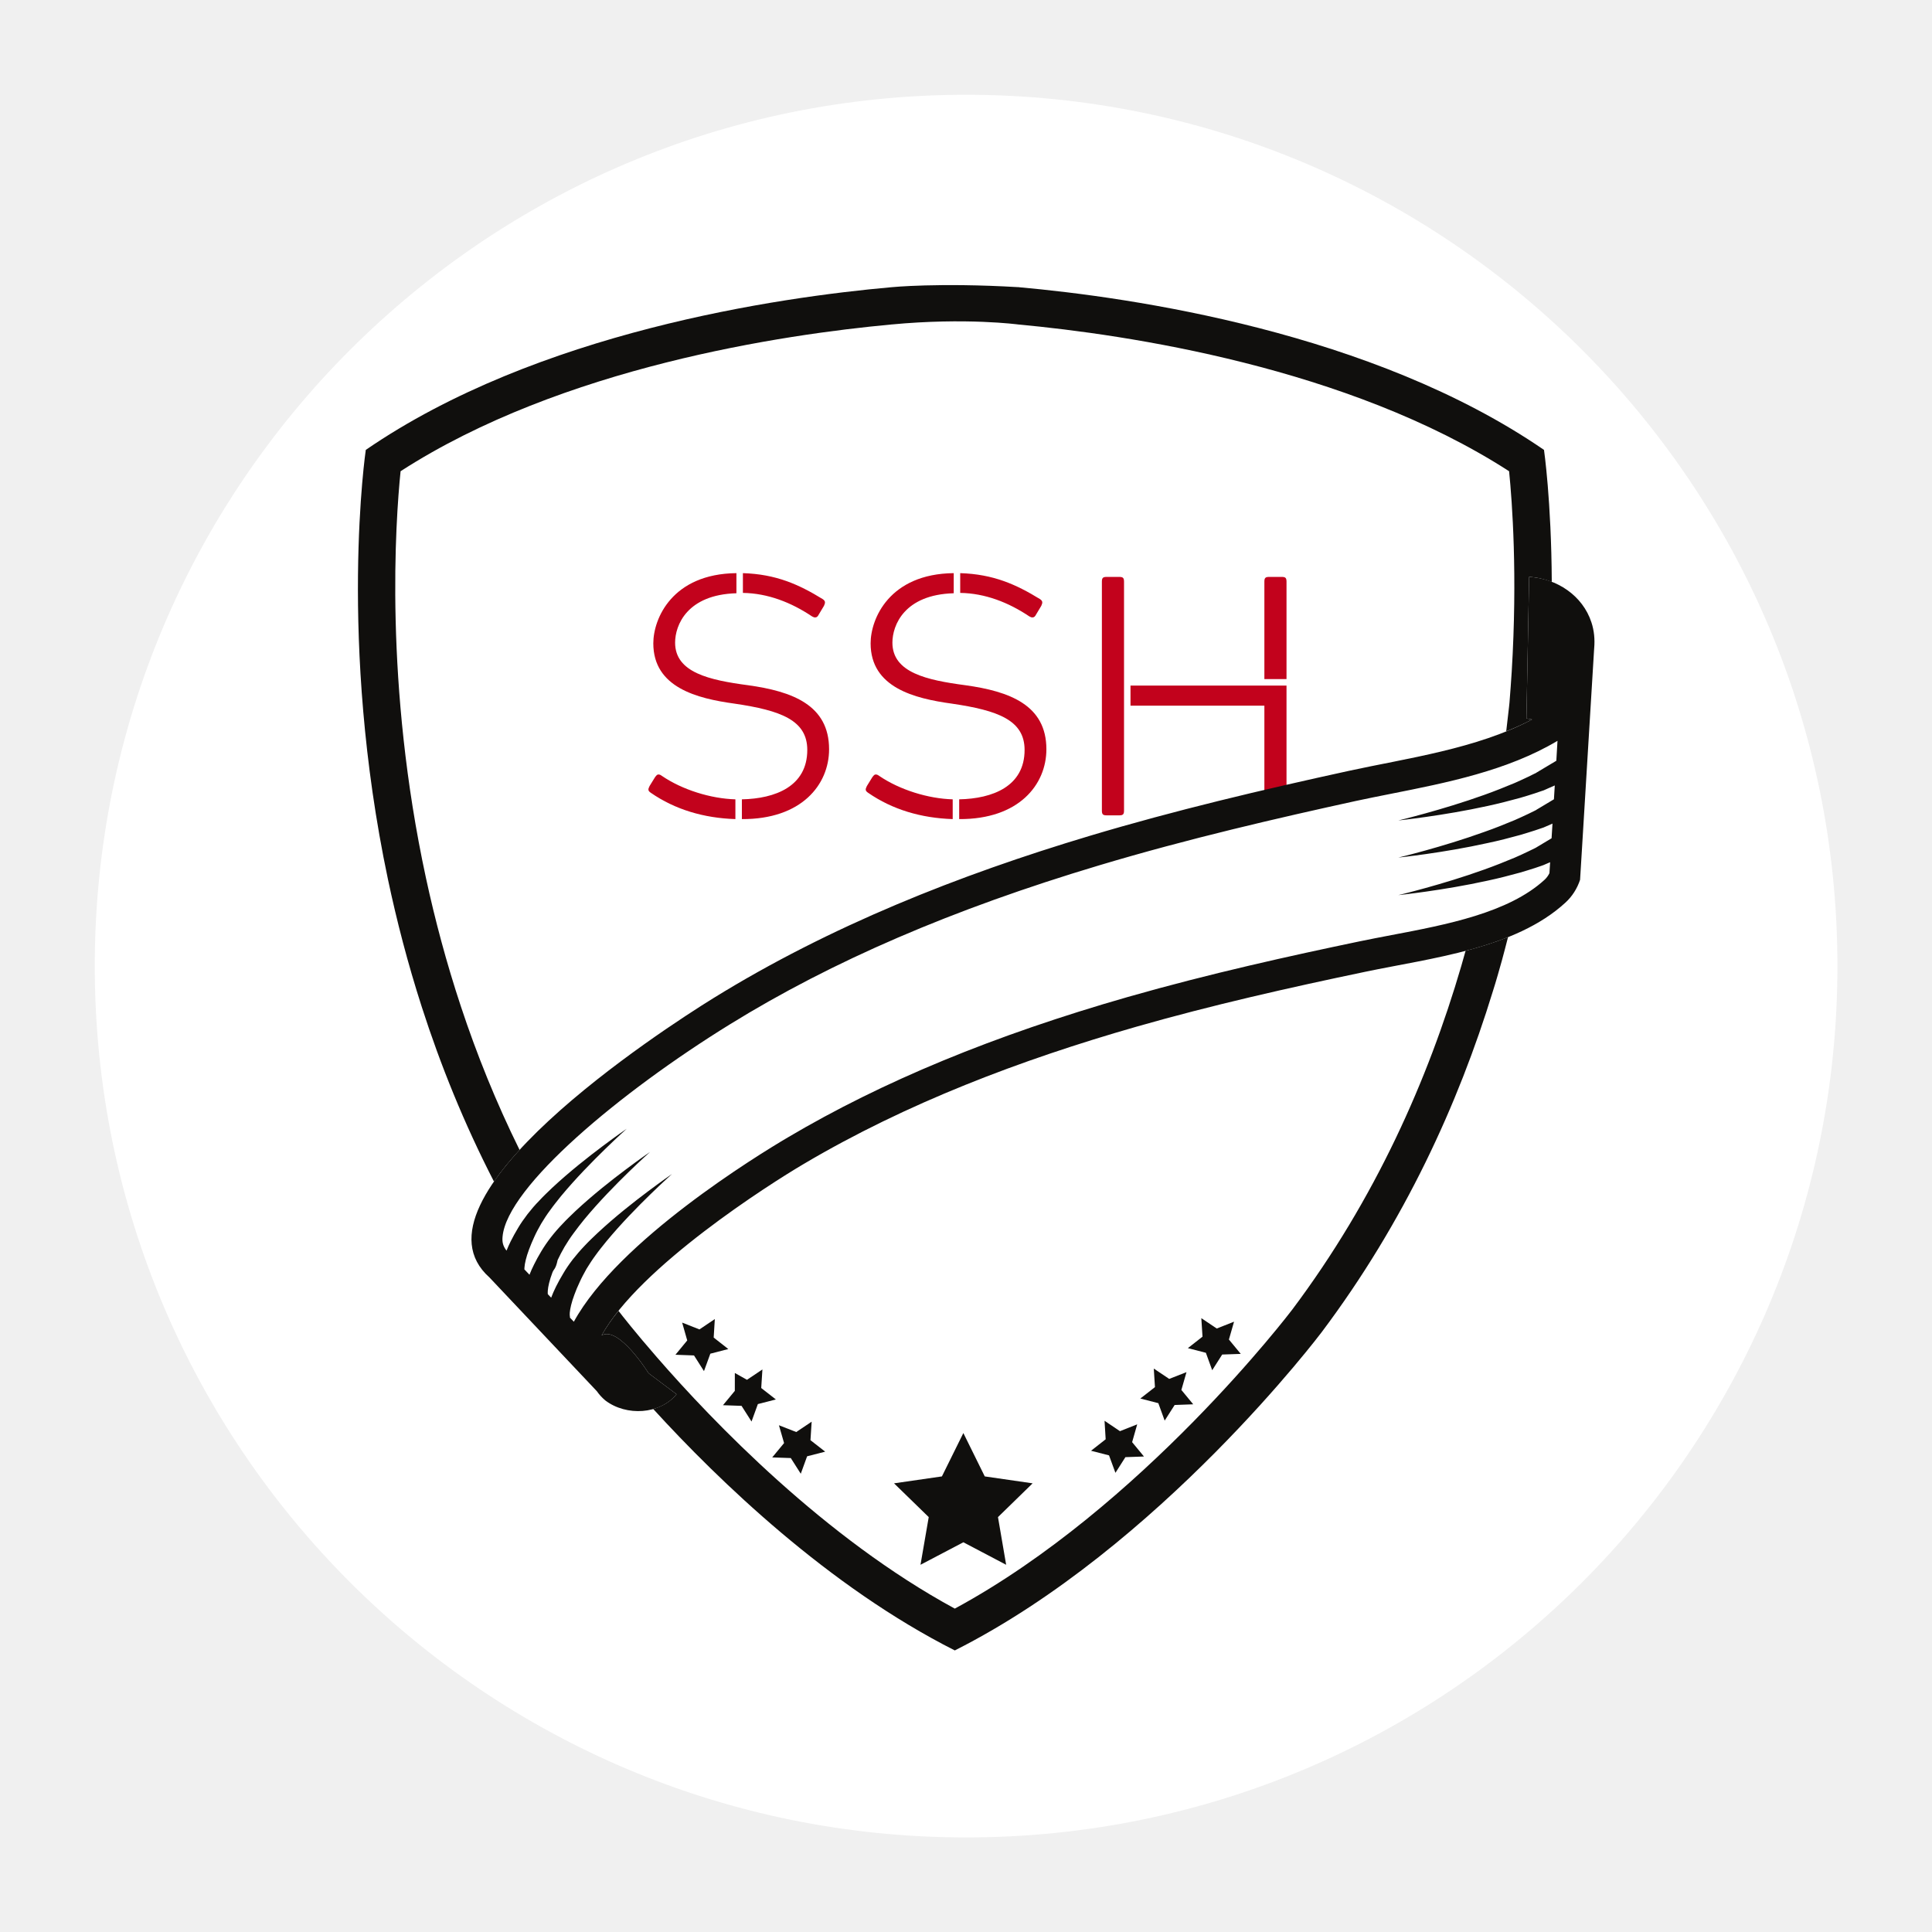
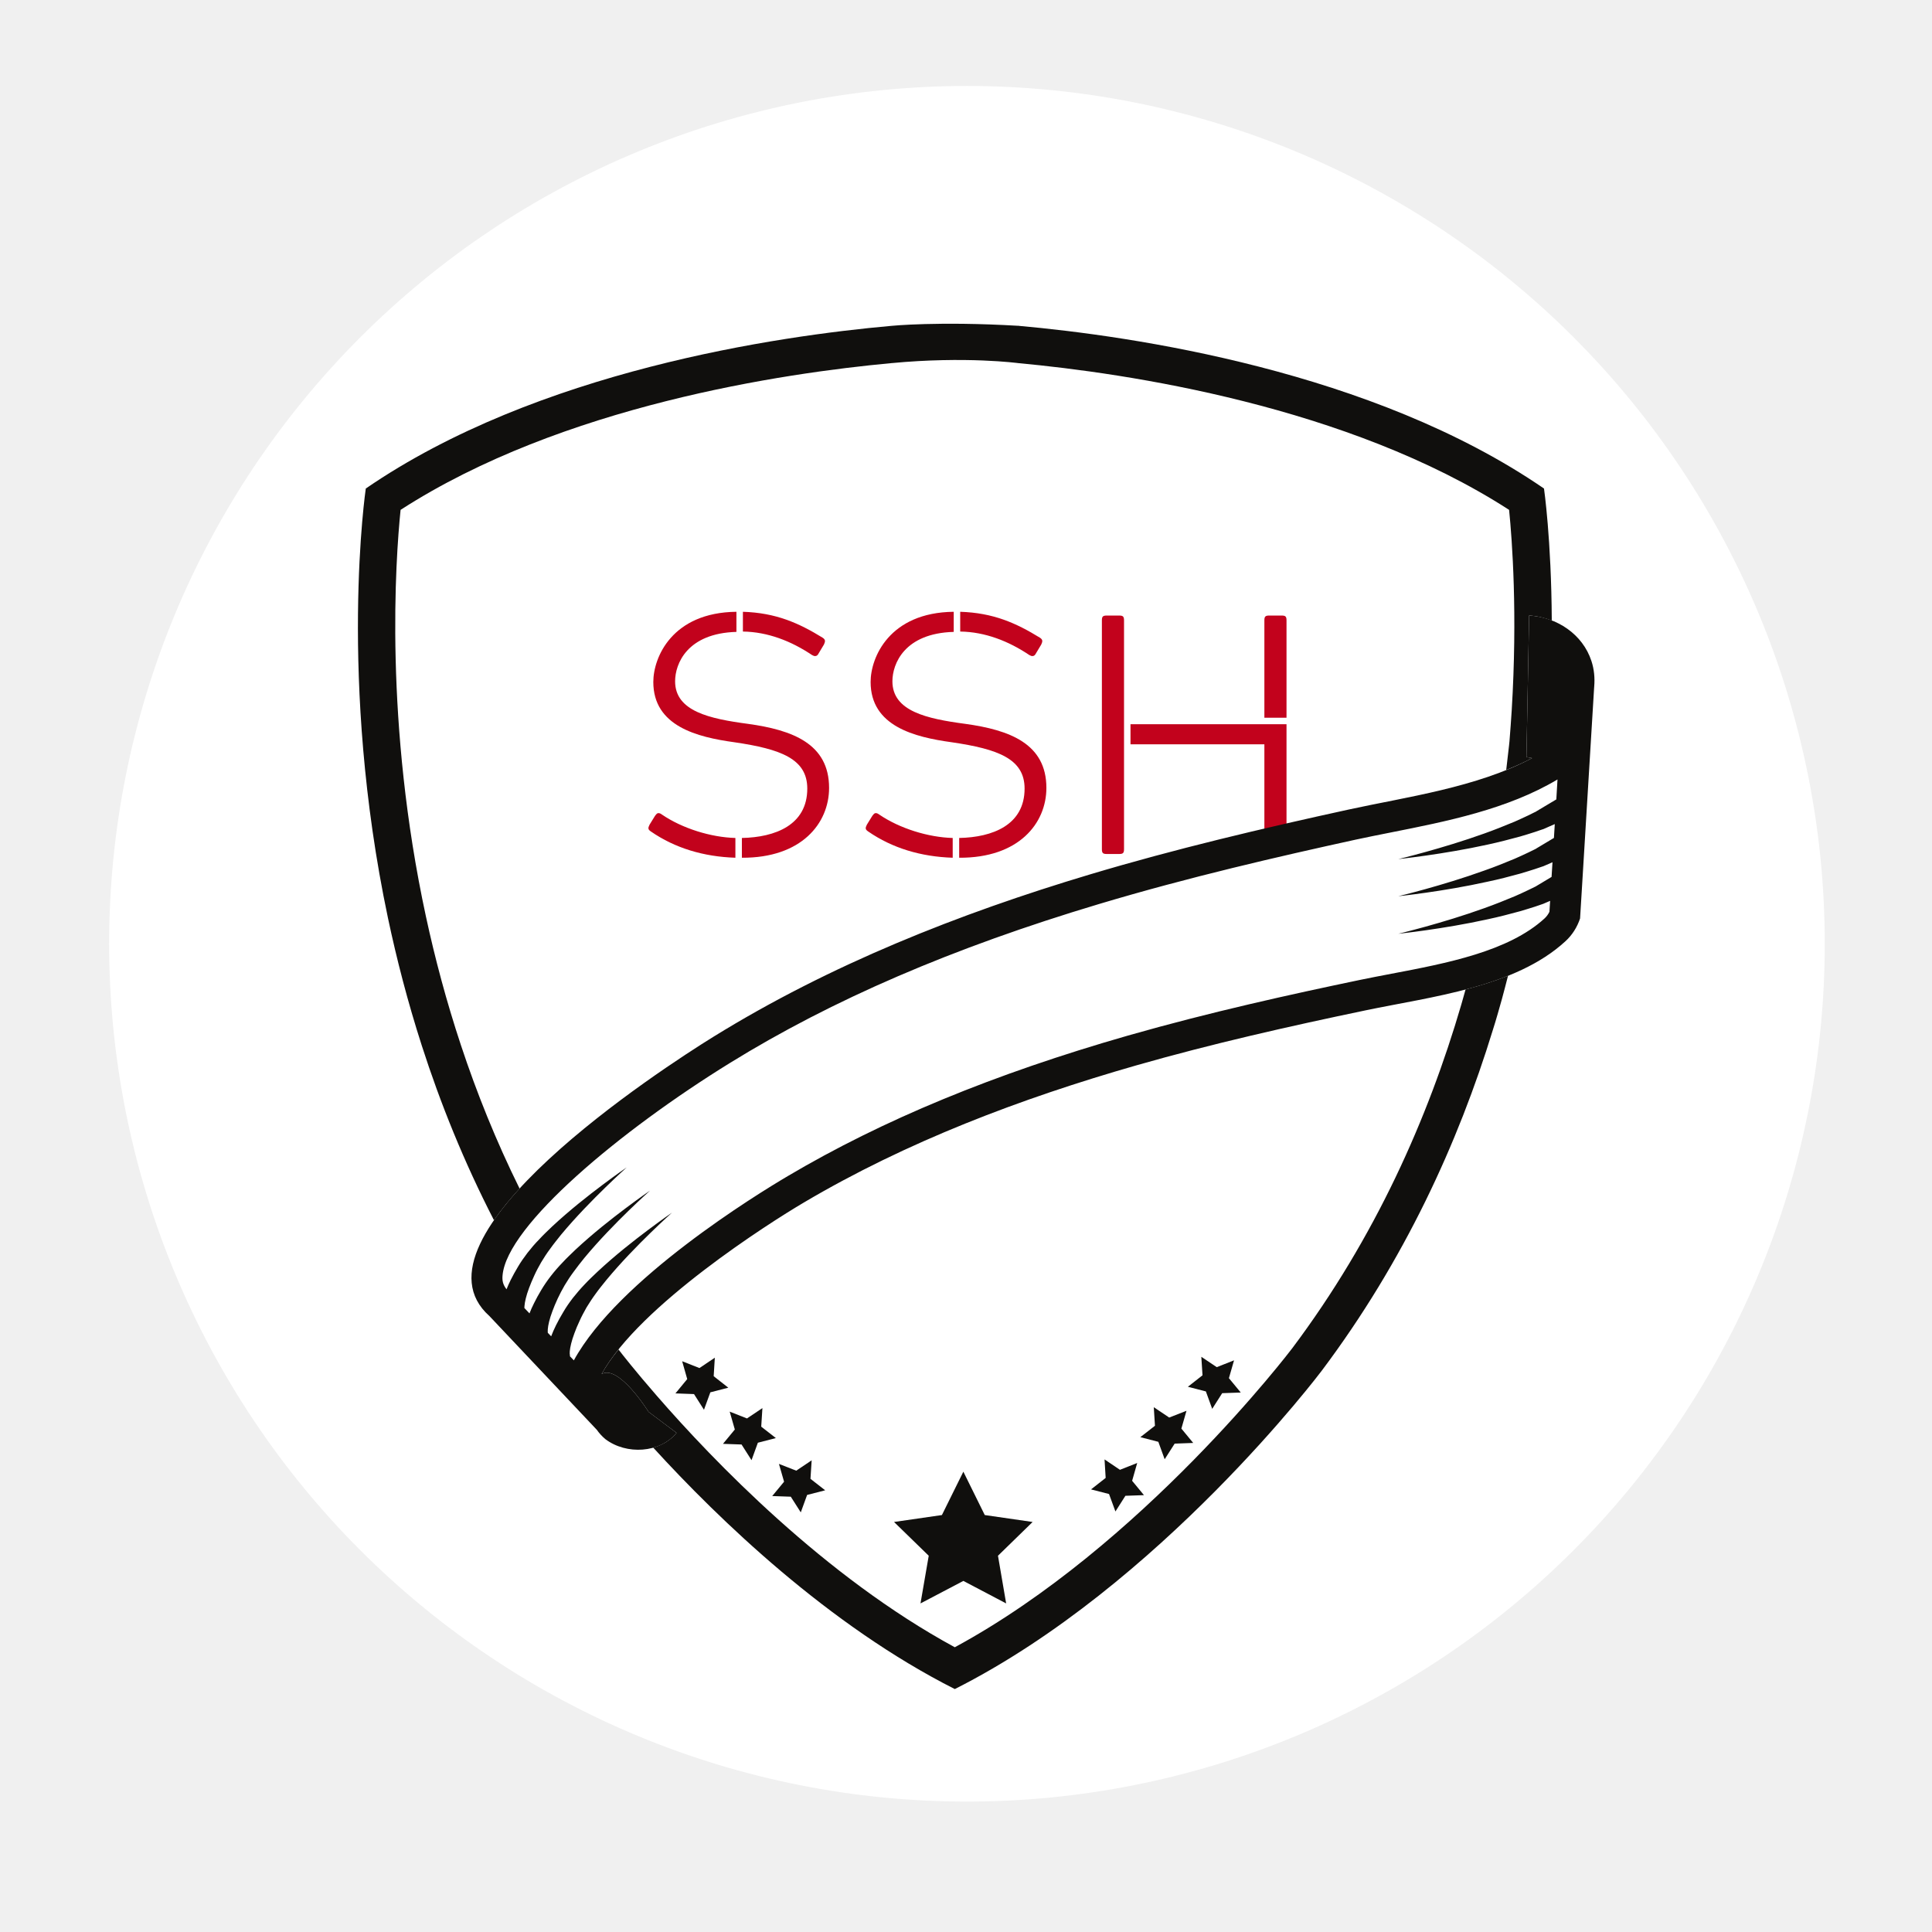
<svg xmlns="http://www.w3.org/2000/svg" width="500" zoomAndPan="magnify" viewBox="0 0 375 375" height="500" preserveAspectRatio="xMidYMid meet" version="1.0">
  <defs>
    <g />
    <clipPath id="id1">
-       <path d="M 18.395 18.395 L 356.645 18.395 L 356.645 356.645 L 18.395 356.645 Z M 18.395 18.395 " clip-rule="nonzero" />
+       <path d="M 21.184 16.684 L 354.184 16.684 L 354.184 349.684 L 21.184 349.684 Z M 21.184 16.684 " clip-rule="nonzero" />
    </clipPath>
    <clipPath id="id2">
-       <path d="M 116 181 L 293 181 L 293 320.348 L 116 320.348 Z M 116 181 " clip-rule="nonzero" />
+       <path d="M 116 189 L 293 189 L 293 327.848 L 116 327.848 Z M 116 189 " clip-rule="nonzero" />
    </clipPath>
    <clipPath id="id3">
-       <path d="M 91 111 L 309.832 111 L 309.832 274 L 91 274 Z M 91 111 " clip-rule="nonzero" />
+       <path d="M 91 119 L 309.832 119 L 309.832 282 L 91 282 Z M 91 119 " clip-rule="nonzero" />
+     </clipPath>
+     <clipPath id="id4">
+       <path d="M 170 62.305 L 202 62.305 L 202 71 L 170 71 Z M 170 62.305 " clip-rule="nonzero" />
    </clipPath>
  </defs>
  <g clip-path="url(#id1)">
-     <path fill="#ffffff" d="M 187.52 18.395 C 94.113 18.395 18.395 94.113 18.395 187.52 C 18.395 280.926 94.113 356.645 187.52 356.645 C 280.926 356.645 356.645 280.926 356.645 187.52 C 356.645 94.113 280.926 18.395 187.52 18.395 " fill-opacity="1" fill-rule="nonzero" />
+     <path fill="#ffffff" d="M 354.184 183.184 C 354.184 185.91 354.117 188.633 353.984 191.355 C 353.852 194.078 353.648 196.793 353.383 199.504 C 353.117 202.215 352.781 204.922 352.383 207.617 C 351.984 210.312 351.516 212.996 350.984 215.668 C 350.453 218.34 349.855 220.996 349.195 223.641 C 348.531 226.285 347.805 228.91 347.016 231.516 C 346.223 234.125 345.371 236.711 344.453 239.277 C 343.535 241.844 342.555 244.383 341.512 246.902 C 340.469 249.418 339.363 251.91 338.199 254.371 C 337.035 256.836 335.809 259.27 334.523 261.672 C 333.242 264.074 331.898 266.445 330.496 268.781 C 329.098 271.121 327.637 273.422 326.125 275.688 C 324.609 277.953 323.043 280.18 321.418 282.367 C 319.797 284.559 318.121 286.707 316.391 288.812 C 314.664 290.918 312.883 292.98 311.055 295 C 309.223 297.02 307.344 298.992 305.418 300.918 C 303.492 302.844 301.52 304.723 299.5 306.555 C 297.48 308.383 295.418 310.164 293.312 311.891 C 291.207 313.621 289.059 315.297 286.867 316.918 C 284.68 318.543 282.453 320.109 280.188 321.625 C 277.922 323.137 275.621 324.598 273.281 325.996 C 270.945 327.398 268.574 328.742 266.172 330.023 C 263.77 331.309 261.336 332.535 258.871 333.699 C 256.41 334.863 253.918 335.969 251.402 337.012 C 248.883 338.055 246.344 339.035 243.777 339.953 C 241.211 340.871 238.625 341.723 236.016 342.516 C 233.41 343.305 230.785 344.031 228.141 344.695 C 225.496 345.355 222.84 345.953 220.168 346.484 C 217.496 347.016 214.812 347.484 212.117 347.883 C 209.422 348.281 206.715 348.617 204.004 348.883 C 201.293 349.148 198.578 349.352 195.855 349.484 C 193.133 349.617 190.41 349.684 187.684 349.684 C 184.961 349.684 182.238 349.617 179.516 349.484 C 176.793 349.352 174.078 349.148 171.363 348.883 C 168.652 348.617 165.949 348.281 163.254 347.883 C 160.559 347.484 157.875 347.016 155.203 346.484 C 152.531 345.953 149.871 345.355 147.23 344.695 C 144.586 344.031 141.961 343.305 139.352 342.516 C 136.746 341.723 134.16 340.871 131.594 339.953 C 129.027 339.035 126.484 338.055 123.969 337.012 C 121.449 335.969 118.961 334.863 116.496 333.699 C 114.035 332.535 111.602 331.309 109.199 330.023 C 106.793 328.742 104.426 327.398 102.086 325.996 C 99.75 324.598 97.449 323.137 95.184 321.625 C 92.918 320.109 90.691 318.543 88.5 316.918 C 86.312 315.297 84.164 313.621 82.059 311.891 C 79.953 310.164 77.891 308.383 75.871 306.555 C 73.852 304.723 71.879 302.844 69.953 300.918 C 68.023 298.992 66.148 297.02 64.316 295 C 62.488 292.98 60.707 290.918 58.98 288.812 C 57.25 286.707 55.574 284.559 53.949 282.367 C 52.328 280.18 50.758 277.953 49.246 275.688 C 47.73 273.422 46.273 271.121 44.875 268.781 C 43.473 266.445 42.129 264.074 40.844 261.672 C 39.562 259.27 38.336 256.836 37.172 254.371 C 36.004 251.91 34.902 249.418 33.859 246.902 C 32.816 244.383 31.836 241.844 30.918 239.277 C 30 236.711 29.145 234.125 28.355 231.516 C 27.562 228.91 26.836 226.285 26.176 223.641 C 25.512 220.996 24.914 218.34 24.383 215.668 C 23.852 212.996 23.387 210.312 22.988 207.617 C 22.586 204.922 22.254 202.215 21.988 199.504 C 21.719 196.793 21.52 194.078 21.387 191.355 C 21.25 188.633 21.184 185.91 21.184 183.184 C 21.184 180.461 21.25 177.738 21.387 175.016 C 21.52 172.293 21.719 169.578 21.988 166.863 C 22.254 164.152 22.586 161.449 22.988 158.754 C 23.387 156.059 23.852 153.375 24.383 150.703 C 24.914 148.031 25.512 145.371 26.176 142.73 C 26.836 140.086 27.562 137.461 28.355 134.852 C 29.145 132.246 30 129.66 30.918 127.094 C 31.836 124.527 32.816 121.984 33.859 119.469 C 34.902 116.949 36.004 114.461 37.172 111.996 C 38.336 109.535 39.562 107.102 40.844 104.699 C 42.129 102.293 43.473 99.926 44.875 97.586 C 46.273 95.25 47.73 92.949 49.246 90.684 C 50.758 88.418 52.328 86.191 53.949 84 C 55.574 81.812 57.25 79.664 58.98 77.559 C 60.707 75.453 62.488 73.391 64.316 71.371 C 66.148 69.352 68.023 67.379 69.953 65.453 C 71.879 63.523 73.852 61.648 75.871 59.816 C 77.891 57.988 79.953 56.207 82.059 54.48 C 84.164 52.75 86.312 51.074 88.5 49.449 C 90.691 47.828 92.918 46.258 95.184 44.746 C 97.449 43.23 99.75 41.773 102.086 40.375 C 104.426 38.973 106.793 37.629 109.199 36.344 C 111.602 35.062 114.035 33.836 116.496 32.672 C 118.961 31.504 121.449 30.402 123.969 29.359 C 126.484 28.316 129.027 27.336 131.594 26.418 C 134.16 25.5 136.746 24.645 139.352 23.855 C 141.961 23.062 144.586 22.336 147.23 21.676 C 149.871 21.012 152.531 20.414 155.203 19.883 C 157.875 19.352 160.559 18.887 163.254 18.488 C 165.949 18.086 168.652 17.754 171.363 17.488 C 174.078 17.219 176.793 17.02 179.516 16.887 C 182.238 16.75 184.961 16.684 187.684 16.684 C 190.41 16.684 193.133 16.75 195.855 16.887 C 198.578 17.02 201.293 17.219 204.004 17.488 C 206.715 17.754 209.422 18.086 212.117 18.488 C 214.812 18.887 217.496 19.352 220.168 19.883 C 222.84 20.414 225.496 21.012 228.141 21.676 C 230.785 22.336 233.41 23.062 236.016 23.855 C 238.625 24.645 241.211 25.5 243.777 26.418 C 246.344 27.336 248.883 28.316 251.402 29.359 C 253.918 30.402 256.41 31.504 258.871 32.672 C 261.336 33.836 263.77 35.062 266.172 36.344 C 268.574 37.629 270.945 38.973 273.281 40.375 C 275.621 41.773 277.922 43.23 280.188 44.746 C 282.453 46.258 284.68 47.828 286.867 49.449 C 289.059 51.074 291.207 52.75 293.312 54.48 C 295.418 56.207 297.48 57.988 299.5 59.816 C 301.52 61.648 303.492 63.523 305.418 65.453 C 307.344 67.379 309.223 69.352 311.055 71.371 C 312.883 73.391 314.664 75.453 316.391 77.559 C 318.121 79.664 319.797 81.812 321.418 84 C 323.043 86.191 324.609 88.418 326.125 90.684 C 327.637 92.949 329.098 95.25 330.496 97.586 C 331.898 99.926 333.242 102.293 334.523 104.699 C 335.809 107.102 337.035 109.535 338.199 111.996 C 339.363 114.461 340.469 116.949 341.512 119.469 C 342.555 121.984 343.535 124.527 344.453 127.094 C 345.371 129.66 346.223 132.246 347.016 134.852 C 347.805 137.461 348.531 140.086 349.195 142.73 C 349.855 145.371 350.453 148.031 350.984 150.703 C 351.516 153.375 351.984 156.059 352.383 158.754 C 352.781 161.449 353.117 164.152 353.383 166.863 C 353.648 169.578 353.852 172.293 353.984 175.016 C 354.117 177.738 354.184 180.461 354.184 183.184 Z M 354.184 183.184 " fill-opacity="1" fill-rule="nonzero" />
  </g>
  <g fill="#c2021c" fill-opacity="1">
-     <g transform="translate(122.3772, 158.2589)">
+     <g transform="translate(122.3772, 165.7589)">
      <g>
        <path d="M 22.812 -25.258 C 15.34 -26.25 8.66 -27.703 8.66 -33.523 C 8.66 -36.895 10.977 -42.844 20.562 -43.109 L 20.562 -47.012 C 8.066 -46.879 4.43 -38.148 4.43 -33.391 C 4.43 -24.793 12.961 -22.68 20.168 -21.688 C 29.223 -20.363 34.316 -18.445 34.316 -12.695 C 34.316 -5.621 28.102 -3.238 21.621 -3.109 L 21.621 0.727 C 33.191 0.793 38.547 -5.949 38.547 -12.828 C 38.547 -21.422 31.406 -24.066 22.812 -25.258 Z M 3.969 -4.363 C 8.66 -1.125 14.215 0.527 20.363 0.727 L 20.363 -3.109 C 15.605 -3.238 10.051 -4.957 6.082 -7.668 C 5.82 -7.867 5.621 -7.934 5.422 -7.934 C 5.156 -7.934 5.023 -7.734 4.762 -7.406 L 3.703 -5.688 C 3.371 -5.023 3.371 -4.762 3.969 -4.363 Z M 21.82 -43.176 C 26.645 -43.109 31.207 -41.324 35.242 -38.613 C 35.504 -38.48 35.637 -38.414 35.836 -38.414 C 36.168 -38.414 36.363 -38.613 36.562 -39.008 L 37.555 -40.664 C 37.82 -41.258 37.887 -41.59 37.289 -41.984 C 32.664 -44.828 28.234 -46.812 21.82 -47.012 Z M 21.82 -43.176 " />
      </g>
    </g>
  </g>
  <g fill="#c2021c" fill-opacity="1">
-     <g transform="translate(164.5559, 158.2589)">
+     <g transform="translate(164.5559, 165.7589)">
      <g>
        <path d="M 22.812 -25.258 C 15.34 -26.25 8.66 -27.703 8.66 -33.523 C 8.66 -36.895 10.977 -42.844 20.562 -43.109 L 20.562 -47.012 C 8.066 -46.879 4.43 -38.148 4.43 -33.391 C 4.43 -24.793 12.961 -22.68 20.168 -21.688 C 29.223 -20.363 34.316 -18.445 34.316 -12.695 C 34.316 -5.621 28.102 -3.238 21.621 -3.109 L 21.621 0.727 C 33.191 0.793 38.547 -5.949 38.547 -12.828 C 38.547 -21.422 31.406 -24.066 22.812 -25.258 Z M 3.969 -4.363 C 8.66 -1.125 14.215 0.527 20.363 0.727 L 20.363 -3.109 C 15.605 -3.238 10.051 -4.957 6.082 -7.668 C 5.82 -7.867 5.621 -7.934 5.422 -7.934 C 5.156 -7.934 5.023 -7.734 4.762 -7.406 L 3.703 -5.688 C 3.371 -5.023 3.371 -4.762 3.969 -4.363 Z M 21.82 -43.176 C 26.645 -43.109 31.207 -41.324 35.242 -38.613 C 35.504 -38.48 35.637 -38.414 35.836 -38.414 C 36.168 -38.414 36.363 -38.613 36.562 -39.008 L 37.555 -40.664 C 37.82 -41.258 37.887 -41.59 37.289 -41.984 C 32.664 -44.828 28.234 -46.812 21.82 -47.012 Z M 21.82 -43.176 " />
      </g>
    </g>
  </g>
  <g fill="#c2021c" fill-opacity="1">
-     <g transform="translate(206.7345, 158.2589)">
+     <g transform="translate(206.7345, 165.7589)">
      <g>
        <path d="M 42.051 0 C 42.777 0 42.977 -0.199 42.977 -0.926 L 42.977 -25.191 L 12.695 -25.191 L 12.695 -21.289 L 38.68 -21.289 L 38.68 -0.926 C 38.68 -0.199 38.879 0 39.605 0 Z M 10.512 0 C 11.238 0 11.438 -0.199 11.438 -0.926 L 11.438 -45.355 C 11.438 -46.086 11.238 -46.281 10.512 -46.281 L 8.066 -46.281 C 7.34 -46.281 7.141 -46.086 7.141 -45.355 L 7.141 -0.926 C 7.141 -0.199 7.34 0 8.066 0 Z M 39.605 -46.281 C 38.879 -46.281 38.68 -46.086 38.68 -45.355 L 38.68 -26.445 L 42.977 -26.445 L 42.977 -45.355 C 42.977 -46.086 42.777 -46.281 42.051 -46.281 Z M 39.605 -46.281 " />
      </g>
    </g>
  </g>
-   <path fill="#100f0d" d="M 296.801 111.973 C 298.32 112.062 299.805 112.406 301.199 112.953 C 301.117 97.125 299.688 87.324 299.688 87.324 C 266.402 64.453 219.641 57.707 197.664 55.738 L 197.664 62.984 C 218.617 64.93 261.629 71.277 292.914 91.465 C 293.516 97.438 294.562 111.617 293.422 130.375 C 293.301 132.324 293.152 134.332 292.988 136.383 L 292.906 137.18 L 292.355 141.949 C 294.086 141.258 295.766 140.5 297.367 139.652 C 297.016 139.59 296.656 139.527 296.281 139.445 L 296.801 111.973 " fill-opacity="1" fill-rule="nonzero" />
+   <path fill="#100f0d" d="M 296.801 119.473 C 298.32 119.562 299.805 119.906 301.199 120.453 C 301.117 104.625 299.688 94.824 299.688 94.824 C 266.402 71.953 219.641 65.207 197.664 63.238 L 197.664 70.484 C 218.617 72.43 261.629 78.777 292.914 98.965 C 293.516 104.938 294.562 119.117 293.422 137.875 C 293.301 139.824 293.152 141.832 292.988 143.883 L 292.906 144.68 L 292.355 149.449 C 294.086 148.758 295.766 148 297.367 147.152 C 297.016 147.09 296.656 147.027 296.281 146.945 L 296.801 119.473 " fill-opacity="1" fill-rule="nonzero" />
  <g clip-path="url(#id2)">
-     <path fill="#100f0d" d="M 283.637 187.488 C 277.195 209.527 266.941 232.727 250.805 254.219 C 250.504 254.613 221.652 292.562 185.328 312.23 C 160.059 298.535 138.402 275.98 127.477 263.41 C 123.312 258.629 120.703 255.285 120.051 254.438 C 118.754 256.039 117.637 257.645 116.766 259.207 C 120.102 257.262 125.891 266.547 125.891 266.547 L 131.32 270.617 C 130.16 272.047 128.555 272.988 126.793 273.484 C 139.551 287.461 160.836 307.977 185.328 320.348 C 225.184 300.242 256.555 258.547 256.555 258.547 C 272.605 237.168 283.055 214.289 289.758 192.426 C 290.09 191.383 290.41 190.324 290.711 189.27 C 290.98 188.316 291.258 187.375 291.516 186.434 C 291.941 184.902 292.316 183.398 292.707 181.898 C 290.066 182.953 287.293 183.812 284.465 184.559 C 284.184 185.531 283.926 186.504 283.637 187.488 " fill-opacity="1" fill-rule="nonzero" />
+     <path fill="#100f0d" d="M 283.637 194.988 C 277.195 217.027 266.941 240.227 250.805 261.719 C 250.504 262.113 221.652 300.062 185.328 319.73 C 160.059 306.035 138.402 283.48 127.477 270.91 C 123.312 266.129 120.703 262.785 120.051 261.938 C 118.754 263.539 117.637 265.145 116.766 266.707 C 120.102 264.762 125.891 274.047 125.891 274.047 L 131.32 278.117 C 130.16 279.547 128.555 280.488 126.793 280.984 C 139.551 294.961 160.836 315.477 185.328 327.848 C 225.184 307.742 256.555 266.047 256.555 266.047 C 272.605 244.668 283.055 221.789 289.758 199.926 C 290.09 198.883 290.41 197.824 290.711 196.77 C 290.98 195.816 291.258 194.875 291.516 193.934 C 291.941 192.402 292.316 190.898 292.707 189.398 C 290.066 190.453 287.293 191.312 284.465 192.059 C 284.184 193.031 283.926 194.004 283.637 194.988 " fill-opacity="1" fill-rule="nonzero" />
  </g>
-   <path fill="#100f0d" d="M 82.672 170.387 C 74.562 132.801 76.758 101.203 77.754 91.465 C 109.082 71.246 152.055 64.922 173.004 62.984 L 173.004 55.75 C 151.027 57.707 104.277 64.453 71 87.324 C 71 87.324 65.531 124.332 75.297 170.656 C 76.996 178.691 79.152 187.012 81.875 195.469 C 85.469 206.641 90.059 218.039 95.879 229.344 C 97.277 227.312 98.965 225.254 100.848 223.195 C 96.262 213.918 92.512 204.57 89.465 195.367 C 86.648 186.867 84.422 178.492 82.672 170.387 " fill-opacity="1" fill-rule="nonzero" />
+   <path fill="#100f0d" d="M 82.672 177.887 C 74.562 140.301 76.758 108.703 77.754 98.965 C 109.082 78.746 152.055 72.422 173.004 70.484 L 173.004 63.25 C 151.027 65.207 104.277 71.953 71 94.824 C 71 94.824 65.531 131.832 75.297 178.156 C 76.996 186.191 79.152 194.512 81.875 202.969 C 85.469 214.141 90.059 225.539 95.879 236.844 C 97.277 234.812 98.965 232.754 100.848 230.695 C 96.262 221.418 92.512 212.07 89.465 202.867 C 86.648 194.367 84.422 185.992 82.672 177.887 " fill-opacity="1" fill-rule="nonzero" />
  <g clip-path="url(#id3)">
-     <path fill="#100f0d" d="M 299.793 170.77 C 292.793 177.188 280.734 179.477 270.109 181.496 C 267.957 181.91 265.852 182.305 263.844 182.727 C 250.578 185.5 234.867 188.949 218.938 193.504 C 192.93 200.957 171.336 209.879 152.922 220.77 C 147.039 224.238 120 240.793 111.383 256.547 L 110.586 255.711 L 110.645 255.699 C 110.645 255.699 110.637 255.637 110.617 255.512 C 110.574 255.398 110.574 255.129 110.594 254.777 C 110.656 254.031 110.926 252.789 111.496 251.277 C 111.766 250.535 112.105 249.707 112.512 248.855 C 112.895 247.996 113.371 247.129 113.855 246.258 C 114.387 245.398 114.965 244.5 115.617 243.617 C 116.25 242.727 116.973 241.848 117.68 240.969 C 120.566 237.48 123.789 234.207 126.254 231.805 C 128.719 229.406 130.438 227.871 130.438 227.871 C 130.438 227.871 128.543 229.168 125.777 231.246 C 123.012 233.316 119.379 236.164 115.961 239.352 C 115.109 240.16 114.262 240.957 113.465 241.816 C 112.656 242.656 111.898 243.547 111.184 244.445 C 110.48 245.367 109.859 246.258 109.34 247.16 C 108.805 248.039 108.336 248.898 107.922 249.727 C 107.551 250.48 107.238 251.195 106.98 251.879 L 106.328 251.195 C 106.309 251.07 106.309 250.832 106.328 250.504 C 106.379 249.766 106.648 248.516 107.219 247.012 C 107.496 246.258 107.84 246.43 108.234 244.582 C 108.625 243.73 109.094 242.852 109.59 241.992 C 110.109 241.125 110.688 240.234 111.352 239.344 C 111.984 238.453 112.695 237.582 113.402 236.691 C 116.289 233.203 119.512 229.934 121.977 227.531 C 124.453 225.129 126.172 223.598 126.172 223.598 C 126.172 223.598 124.266 224.891 121.5 226.973 C 118.734 229.043 115.102 231.891 111.684 235.078 C 110.844 235.895 109.984 236.691 109.195 237.551 C 108.379 238.391 107.621 239.27 106.918 240.172 C 106.203 241.094 105.594 241.992 105.062 242.883 C 104.535 243.762 104.059 244.621 103.656 245.449 C 103.305 246.133 103.023 246.797 102.773 247.426 L 101.781 246.383 C 101.793 246.27 101.793 246.145 101.801 246 C 101.852 245.254 102.121 244.012 102.691 242.5 C 102.973 241.754 103.312 240.926 103.707 240.078 C 104.09 239.219 104.566 238.348 105.062 237.48 C 105.582 236.621 106.16 235.719 106.824 234.84 C 107.457 233.949 108.172 233.078 108.875 232.188 C 111.773 228.699 114.996 225.43 117.461 223.027 C 119.926 220.625 121.645 219.094 121.645 219.094 C 121.645 219.094 119.738 220.387 116.973 222.469 C 114.211 224.539 110.574 227.387 107.156 230.574 C 106.316 231.383 105.457 232.188 104.672 233.047 C 103.852 233.875 103.098 234.766 102.391 235.668 C 101.688 236.59 101.066 237.48 100.539 238.379 C 100.012 239.262 99.535 240.117 99.121 240.949 C 98.809 241.57 98.551 242.168 98.32 242.75 C 97.586 241.836 97.453 240.988 97.547 240.047 C 98.383 230.367 120.371 211.98 141.656 198.836 C 161.52 186.559 184.945 176.465 213.273 167.984 C 230.754 162.746 248.277 158.73 263.109 155.48 C 265.305 155.004 267.594 154.551 269.945 154.082 C 280.703 151.949 292.586 149.602 302.309 143.793 L 302.082 147.664 C 301.262 148.152 300.156 148.812 298.82 149.609 C 298.645 149.715 298.469 149.828 298.281 149.934 L 298.145 150.016 L 298.082 150.055 C 298.051 150.066 298.281 149.965 298.176 150.016 L 298.168 150.016 L 298.145 150.023 L 298.113 150.047 L 297.824 150.18 C 297.441 150.367 297.047 150.562 296.633 150.77 C 295.816 151.176 294.926 151.547 294.012 151.973 C 292.148 152.746 290.152 153.555 288.109 154.281 C 279.938 157.219 271.414 159.25 271.414 159.25 C 271.414 159.25 280.113 158.336 288.73 156.441 C 290.887 155.977 293.031 155.418 295.039 154.871 C 296.043 154.559 297.008 154.301 297.93 153.98 C 298.383 153.824 298.828 153.668 299.266 153.523 L 299.586 153.422 L 299.988 153.246 C 300.188 153.152 300.383 153.07 300.57 152.984 C 300.992 152.801 301.398 152.625 301.781 152.457 L 301.617 155.141 C 300.871 155.594 299.918 156.164 298.82 156.816 C 298.645 156.93 298.469 157.035 298.281 157.137 L 298.145 157.23 L 298.082 157.27 C 298.051 157.281 298.281 157.168 298.176 157.219 L 298.168 157.219 L 298.145 157.23 L 298.113 157.25 L 297.824 157.395 C 297.441 157.582 297.047 157.777 296.633 157.977 C 295.816 158.379 294.926 158.762 294.012 159.176 C 292.148 159.953 290.152 160.762 288.109 161.473 C 279.938 164.426 271.414 166.453 271.414 166.453 C 271.414 166.453 280.113 165.555 288.73 163.637 C 290.887 163.191 293.031 162.625 295.039 162.074 C 296.043 161.766 297.008 161.496 297.93 161.184 C 298.383 161.027 298.828 160.883 299.266 160.73 L 299.586 160.625 L 299.988 160.449 C 300.188 160.367 300.383 160.273 300.57 160.199 C 300.828 160.086 301.086 159.973 301.336 159.859 L 301.16 162.707 C 300.488 163.109 299.711 163.586 298.82 164.113 C 298.645 164.219 298.469 164.32 298.281 164.434 L 298.145 164.52 L 298.082 164.559 C 298.051 164.57 298.281 164.465 298.176 164.508 L 298.168 164.52 L 298.145 164.527 L 298.113 164.539 L 297.824 164.684 C 297.441 164.871 297.047 165.066 296.633 165.262 C 295.816 165.676 294.926 166.051 294.012 166.465 C 292.148 167.242 290.152 168.047 288.109 168.773 C 279.938 171.723 271.414 173.742 271.414 173.742 C 271.414 173.742 280.113 172.84 288.73 170.938 C 290.887 170.48 293.031 169.922 295.039 169.371 C 296.043 169.062 297.008 168.793 297.93 168.484 C 298.383 168.328 298.828 168.172 299.266 168.027 L 299.586 167.914 L 299.988 167.738 C 300.188 167.656 300.383 167.57 300.57 167.488 C 300.672 167.438 300.777 167.395 300.879 167.355 L 300.746 169.477 C 300.508 169.973 300.176 170.418 299.793 170.77 Z M 308.895 120.801 C 307.188 115.574 302.164 112.281 296.801 111.973 L 296.281 139.445 C 296.656 139.527 297.016 139.59 297.367 139.652 C 286.648 145.348 272.969 147.188 261.824 149.621 C 244.941 153.305 228.113 157.27 211.543 162.23 C 186.125 169.84 161.113 179.746 138.496 193.723 C 128.293 200.027 77.969 232.77 94.996 247.945 L 115.844 270.027 C 116.281 270.656 116.82 271.258 117.492 271.828 C 121.582 274.934 128.129 274.551 131.32 270.617 L 125.891 266.547 C 125.891 266.547 120.102 257.262 116.766 259.207 C 124.152 245.863 149.328 229.859 155.977 225.938 C 175.977 214.105 198.121 205.719 220.582 199.281 C 235.25 195.086 250.141 191.723 265.078 188.605 C 277.723 185.957 294.074 184.176 303.832 175.211 C 305.168 174 306.133 172.449 306.691 170.77 L 307.023 165.355 L 309.414 126.039 C 309.426 125.863 309.434 125.77 309.434 125.77 C 309.578 124.102 309.426 122.406 308.895 120.801 " fill-opacity="1" fill-rule="nonzero" />
+     <path fill="#100f0d" d="M 299.793 178.27 C 292.793 184.688 280.734 186.977 270.109 188.996 C 267.957 189.41 265.852 189.805 263.844 190.227 C 250.578 193 234.867 196.449 218.938 201.004 C 192.93 208.457 171.336 217.379 152.922 228.27 C 147.039 231.738 120 248.293 111.383 264.047 L 110.586 263.211 L 110.645 263.199 C 110.645 263.199 110.637 263.137 110.617 263.012 C 110.574 262.898 110.574 262.629 110.594 262.277 C 110.656 261.531 110.926 260.289 111.496 258.777 C 111.766 258.035 112.105 257.207 112.512 256.355 C 112.895 255.496 113.371 254.629 113.855 253.758 C 114.387 252.898 114.965 252 115.617 251.117 C 116.25 250.227 116.973 249.348 117.68 248.469 C 120.566 244.98 123.789 241.707 126.254 239.305 C 128.719 236.906 130.438 235.371 130.438 235.371 C 130.438 235.371 128.543 236.668 125.777 238.746 C 123.012 240.816 119.379 243.664 115.961 246.852 C 115.109 247.66 114.262 248.457 113.465 249.316 C 112.656 250.156 111.898 251.047 111.184 251.945 C 110.48 252.867 109.859 253.758 109.34 254.66 C 108.805 255.539 108.336 256.398 107.922 257.227 C 107.551 257.98 107.238 258.695 106.98 259.379 L 106.328 258.695 C 106.309 258.57 106.309 258.332 106.328 258.004 C 106.379 257.266 106.648 256.016 107.219 254.512 C 107.496 253.758 107.84 252.93 108.234 252.082 C 108.625 251.23 109.094 250.352 109.59 249.492 C 110.109 248.625 110.688 247.734 111.352 246.844 C 111.984 245.953 112.695 245.082 113.402 244.191 C 116.289 240.703 119.512 237.434 121.977 235.031 C 124.453 232.629 126.172 231.098 126.172 231.098 C 126.172 231.098 124.266 232.391 121.5 234.473 C 118.734 236.543 115.102 239.391 111.684 242.578 C 110.844 243.395 109.984 244.191 109.195 245.051 C 108.379 245.891 107.621 246.77 106.918 247.672 C 106.203 248.594 105.594 249.492 105.062 250.383 C 104.535 251.262 104.059 252.121 103.656 252.949 C 103.305 253.633 103.023 254.297 102.773 254.926 L 101.781 253.883 C 101.793 253.77 101.793 253.645 101.801 253.5 C 101.852 252.754 102.121 251.512 102.691 250 C 102.973 249.254 103.312 248.426 103.707 247.578 C 104.09 246.719 104.566 245.848 105.062 244.98 C 105.582 244.121 106.16 243.219 106.824 242.34 C 107.457 241.449 108.172 240.578 108.875 239.688 C 111.773 236.199 114.996 232.93 117.461 230.527 C 119.926 228.125 121.645 226.594 121.645 226.594 C 121.645 226.594 119.738 227.887 116.973 229.969 C 114.211 232.039 110.574 234.887 107.156 238.074 C 106.316 238.883 105.457 239.688 104.672 240.547 C 103.852 241.375 103.098 242.266 102.391 243.168 C 101.688 244.09 101.066 244.98 100.539 245.879 C 100.012 246.762 99.535 247.617 99.121 248.449 C 98.809 249.07 98.551 249.668 98.32 250.25 C 97.586 249.336 97.453 248.488 97.547 247.547 C 98.383 237.867 120.371 219.48 141.656 206.336 C 161.52 194.059 184.945 183.965 213.273 175.484 C 230.754 170.246 248.277 166.23 263.109 162.98 C 265.305 162.504 267.594 162.051 269.945 161.582 C 280.703 159.449 292.586 157.102 302.309 151.293 L 302.082 155.164 C 301.262 155.652 300.156 156.312 298.82 157.109 C 298.645 157.215 298.469 157.328 298.281 157.434 L 298.145 157.516 L 298.082 157.555 C 298.051 157.566 298.281 157.465 298.176 157.516 L 298.168 157.516 L 298.145 157.523 L 298.113 157.547 L 297.824 157.68 C 297.441 157.867 297.047 158.062 296.633 158.27 C 295.816 158.676 294.926 159.047 294.012 159.473 C 292.148 160.246 290.152 161.055 288.109 161.781 C 279.938 164.719 271.414 166.75 271.414 166.75 C 271.414 166.75 280.113 165.836 288.73 163.941 C 290.887 163.477 293.031 162.918 295.039 162.371 C 296.043 162.059 297.008 161.801 297.93 161.48 C 298.383 161.324 298.828 161.168 299.266 161.023 L 299.586 160.922 L 299.988 160.746 C 300.188 160.652 300.383 160.57 300.57 160.484 C 300.992 160.301 301.398 160.125 301.781 159.957 L 301.617 162.641 C 300.871 163.094 299.918 163.664 298.82 164.316 C 298.645 164.43 298.469 164.535 298.281 164.637 L 298.145 164.73 L 298.082 164.77 C 298.051 164.781 298.281 164.668 298.176 164.719 L 298.168 164.719 L 298.145 164.73 L 298.113 164.75 L 297.824 164.895 C 297.441 165.082 297.047 165.277 296.633 165.477 C 295.816 165.879 294.926 166.262 294.012 166.676 C 292.148 167.453 290.152 168.262 288.109 168.973 C 279.938 171.926 271.414 173.953 271.414 173.953 C 271.414 173.953 280.113 173.055 288.73 171.137 C 290.887 170.691 293.031 170.125 295.039 169.574 C 296.043 169.266 297.008 168.996 297.93 168.684 C 298.383 168.527 298.828 168.383 299.266 168.23 L 299.586 168.125 L 299.988 167.949 C 300.188 167.867 300.383 167.773 300.57 167.699 C 300.828 167.586 301.086 167.473 301.336 167.359 L 301.16 170.207 C 300.488 170.609 299.711 171.086 298.82 171.613 C 298.645 171.719 298.469 171.82 298.281 171.934 L 298.145 172.02 L 298.082 172.059 C 298.051 172.07 298.281 171.965 298.176 172.008 L 298.168 172.02 L 298.145 172.027 L 298.113 172.039 L 297.824 172.184 C 297.441 172.371 297.047 172.566 296.633 172.762 C 295.816 173.176 294.926 173.551 294.012 173.965 C 292.148 174.742 290.152 175.547 288.109 176.273 C 279.938 179.223 271.414 181.242 271.414 181.242 C 271.414 181.242 280.113 180.34 288.73 178.438 C 290.887 177.98 293.031 177.422 295.039 176.871 C 296.043 176.562 297.008 176.293 297.93 175.984 C 298.383 175.828 298.828 175.672 299.266 175.527 L 299.586 175.414 L 299.988 175.238 C 300.188 175.156 300.383 175.07 300.57 174.988 C 300.672 174.938 300.777 174.895 300.879 174.855 L 300.746 176.977 C 300.508 177.473 300.176 177.918 299.793 178.27 Z M 308.895 128.301 C 307.188 123.074 302.164 119.781 296.801 119.473 L 296.281 146.945 C 296.656 147.027 297.016 147.09 297.367 147.152 C 286.648 152.848 272.969 154.688 261.824 157.121 C 244.941 160.805 228.113 164.77 211.543 169.73 C 186.125 177.34 161.113 187.246 138.496 201.223 C 128.293 207.527 77.969 240.27 94.996 255.445 L 115.844 277.527 C 116.281 278.156 116.82 278.758 117.492 279.328 C 121.582 282.434 128.129 282.051 131.32 278.117 L 125.891 274.047 C 125.891 274.047 120.102 264.762 116.766 266.707 C 124.152 253.363 149.328 237.359 155.977 233.438 C 175.977 221.605 198.121 213.219 220.582 206.781 C 235.25 202.586 250.141 199.223 265.078 196.105 C 277.723 193.457 294.074 191.676 303.832 182.711 C 305.168 181.5 306.133 179.949 306.691 178.27 L 307.023 172.855 L 309.414 133.539 C 309.426 133.363 309.434 133.27 309.434 133.27 C 309.578 131.602 309.426 129.906 308.895 128.301 " fill-opacity="1" fill-rule="nonzero" />
  </g>
-   <path fill="#100f0d" d="M 214.391 275.773 L 217.383 277.789 L 220.73 276.465 L 219.746 279.922 L 222.043 282.707 L 218.441 282.832 L 216.504 285.875 L 215.262 282.488 L 211.77 281.59 L 214.609 279.363 L 214.391 275.773 " fill-opacity="1" fill-rule="nonzero" />
-   <path fill="#100f0d" d="M 223.949 265.637 L 226.941 267.645 L 230.297 266.332 L 229.305 269.789 L 231.602 272.574 L 228 272.707 L 226.062 275.742 L 224.832 272.355 L 221.34 271.453 L 224.176 269.238 L 223.949 265.637 " fill-opacity="1" fill-rule="nonzero" />
-   <path fill="#100f0d" d="M 233.176 255.855 L 236.172 257.863 L 239.527 256.539 L 238.531 260.004 L 240.832 262.789 L 237.227 262.914 L 235.289 265.957 L 234.059 262.574 L 230.566 261.672 L 233.406 259.445 L 233.176 255.855 " fill-opacity="1" fill-rule="nonzero" />
-   <path fill="#100f0d" d="M 186.988 278.152 L 191.141 286.57 L 200.43 287.914 L 193.707 294.469 L 195.293 303.723 L 186.988 299.355 L 178.668 303.723 L 180.266 294.469 L 173.531 287.914 L 182.824 286.57 L 186.988 278.152 " fill-opacity="1" fill-rule="nonzero" />
-   <path fill="#100f0d" d="M 157.543 275.949 L 154.551 277.957 L 151.191 276.641 L 152.188 280.098 L 149.887 282.883 L 153.492 283.008 L 155.43 286.051 L 156.66 282.668 L 160.164 281.766 L 157.312 279.539 L 157.543 275.949 " fill-opacity="1" fill-rule="nonzero" />
-   <path fill="#100f0d" d="M 147.984 265.812 L 144.988 267.82 L 142.633 266.496 L 142.629 269.965 L 140.328 272.75 L 143.934 272.875 L 145.871 275.918 L 147.102 272.531 L 150.594 271.633 L 147.754 269.414 L 147.984 265.812 " fill-opacity="1" fill-rule="nonzero" />
-   <path fill="#100f0d" d="M 138.746 256.031 L 135.762 258.039 L 132.406 256.715 L 133.391 260.18 L 131.102 262.957 L 134.707 263.09 L 136.641 266.133 L 137.875 262.75 L 141.363 261.848 L 138.527 259.621 L 138.746 256.031 " fill-opacity="1" fill-rule="nonzero" />
-   <path fill="#100f0d" d="M 173.004 55.75 C 173.004 55.75 182.129 54.828 197.664 55.738 L 201.164 58.078 L 197.664 62.984 C 197.664 62.984 187.473 61.609 173.004 62.984 L 170.582 60.18 L 173.004 55.75 " fill-opacity="1" fill-rule="nonzero" />
+   <path fill="#100f0d" d="M 214.391 283.273 L 217.383 285.289 L 220.73 283.965 L 219.746 287.422 L 222.043 290.207 L 218.441 290.332 L 216.504 293.375 L 215.262 289.988 L 211.77 289.09 L 214.609 286.863 L 214.391 283.273 " fill-opacity="1" fill-rule="nonzero" />
+   <path fill="#100f0d" d="M 223.949 273.137 L 226.941 275.145 L 230.297 273.832 L 229.305 277.289 L 231.602 280.074 L 228 280.207 L 226.062 283.242 L 224.832 279.855 L 221.34 278.953 L 224.176 276.738 L 223.949 273.137 " fill-opacity="1" fill-rule="nonzero" />
+   <path fill="#100f0d" d="M 233.176 263.355 L 236.172 265.363 L 239.527 264.039 L 238.531 267.504 L 240.832 270.289 L 237.227 270.414 L 235.289 273.457 L 234.059 270.074 L 230.566 269.172 L 233.406 266.945 L 233.176 263.355 " fill-opacity="1" fill-rule="nonzero" />
+   <path fill="#100f0d" d="M 186.988 285.652 L 191.141 294.07 L 200.43 295.414 L 193.707 301.969 L 195.293 311.223 L 186.988 306.855 L 178.668 311.223 L 180.266 301.969 L 173.531 295.414 L 182.824 294.07 L 186.988 285.652 " fill-opacity="1" fill-rule="nonzero" />
+   <path fill="#100f0d" d="M 157.543 283.449 L 154.551 285.457 L 151.191 284.141 L 152.188 287.598 L 149.887 290.383 L 153.492 290.508 L 155.43 293.551 L 156.66 290.168 L 160.164 289.266 L 157.312 287.039 L 157.543 283.449 " fill-opacity="1" fill-rule="nonzero" />
+   <path fill="#100f0d" d="M 147.984 273.312 L 144.988 275.32 L 141.633 273.996 L 142.629 277.465 L 140.328 280.25 L 143.934 280.375 L 145.871 283.418 L 147.102 280.031 L 150.594 279.129 L 147.754 276.914 L 147.984 273.312 " fill-opacity="1" fill-rule="nonzero" />
+   <path fill="#100f0d" d="M 138.746 263.531 L 135.762 265.539 L 132.406 264.215 L 133.391 267.68 L 131.102 270.457 L 134.707 270.59 L 136.641 273.633 L 137.875 270.25 L 141.363 269.348 L 138.527 267.121 L 138.746 263.531 " fill-opacity="1" fill-rule="nonzero" />
+   <g clip-path="url(#id4)">
+     <path fill="#100f0d" d="M 173.004 63.25 C 173.004 63.25 182.129 62.328 197.664 63.238 L 201.164 65.578 L 197.664 70.484 C 197.664 70.484 187.473 69.109 173.004 70.484 L 170.582 67.68 L 173.004 63.25 " fill-opacity="1" fill-rule="nonzero" />
+   </g>
</svg>
